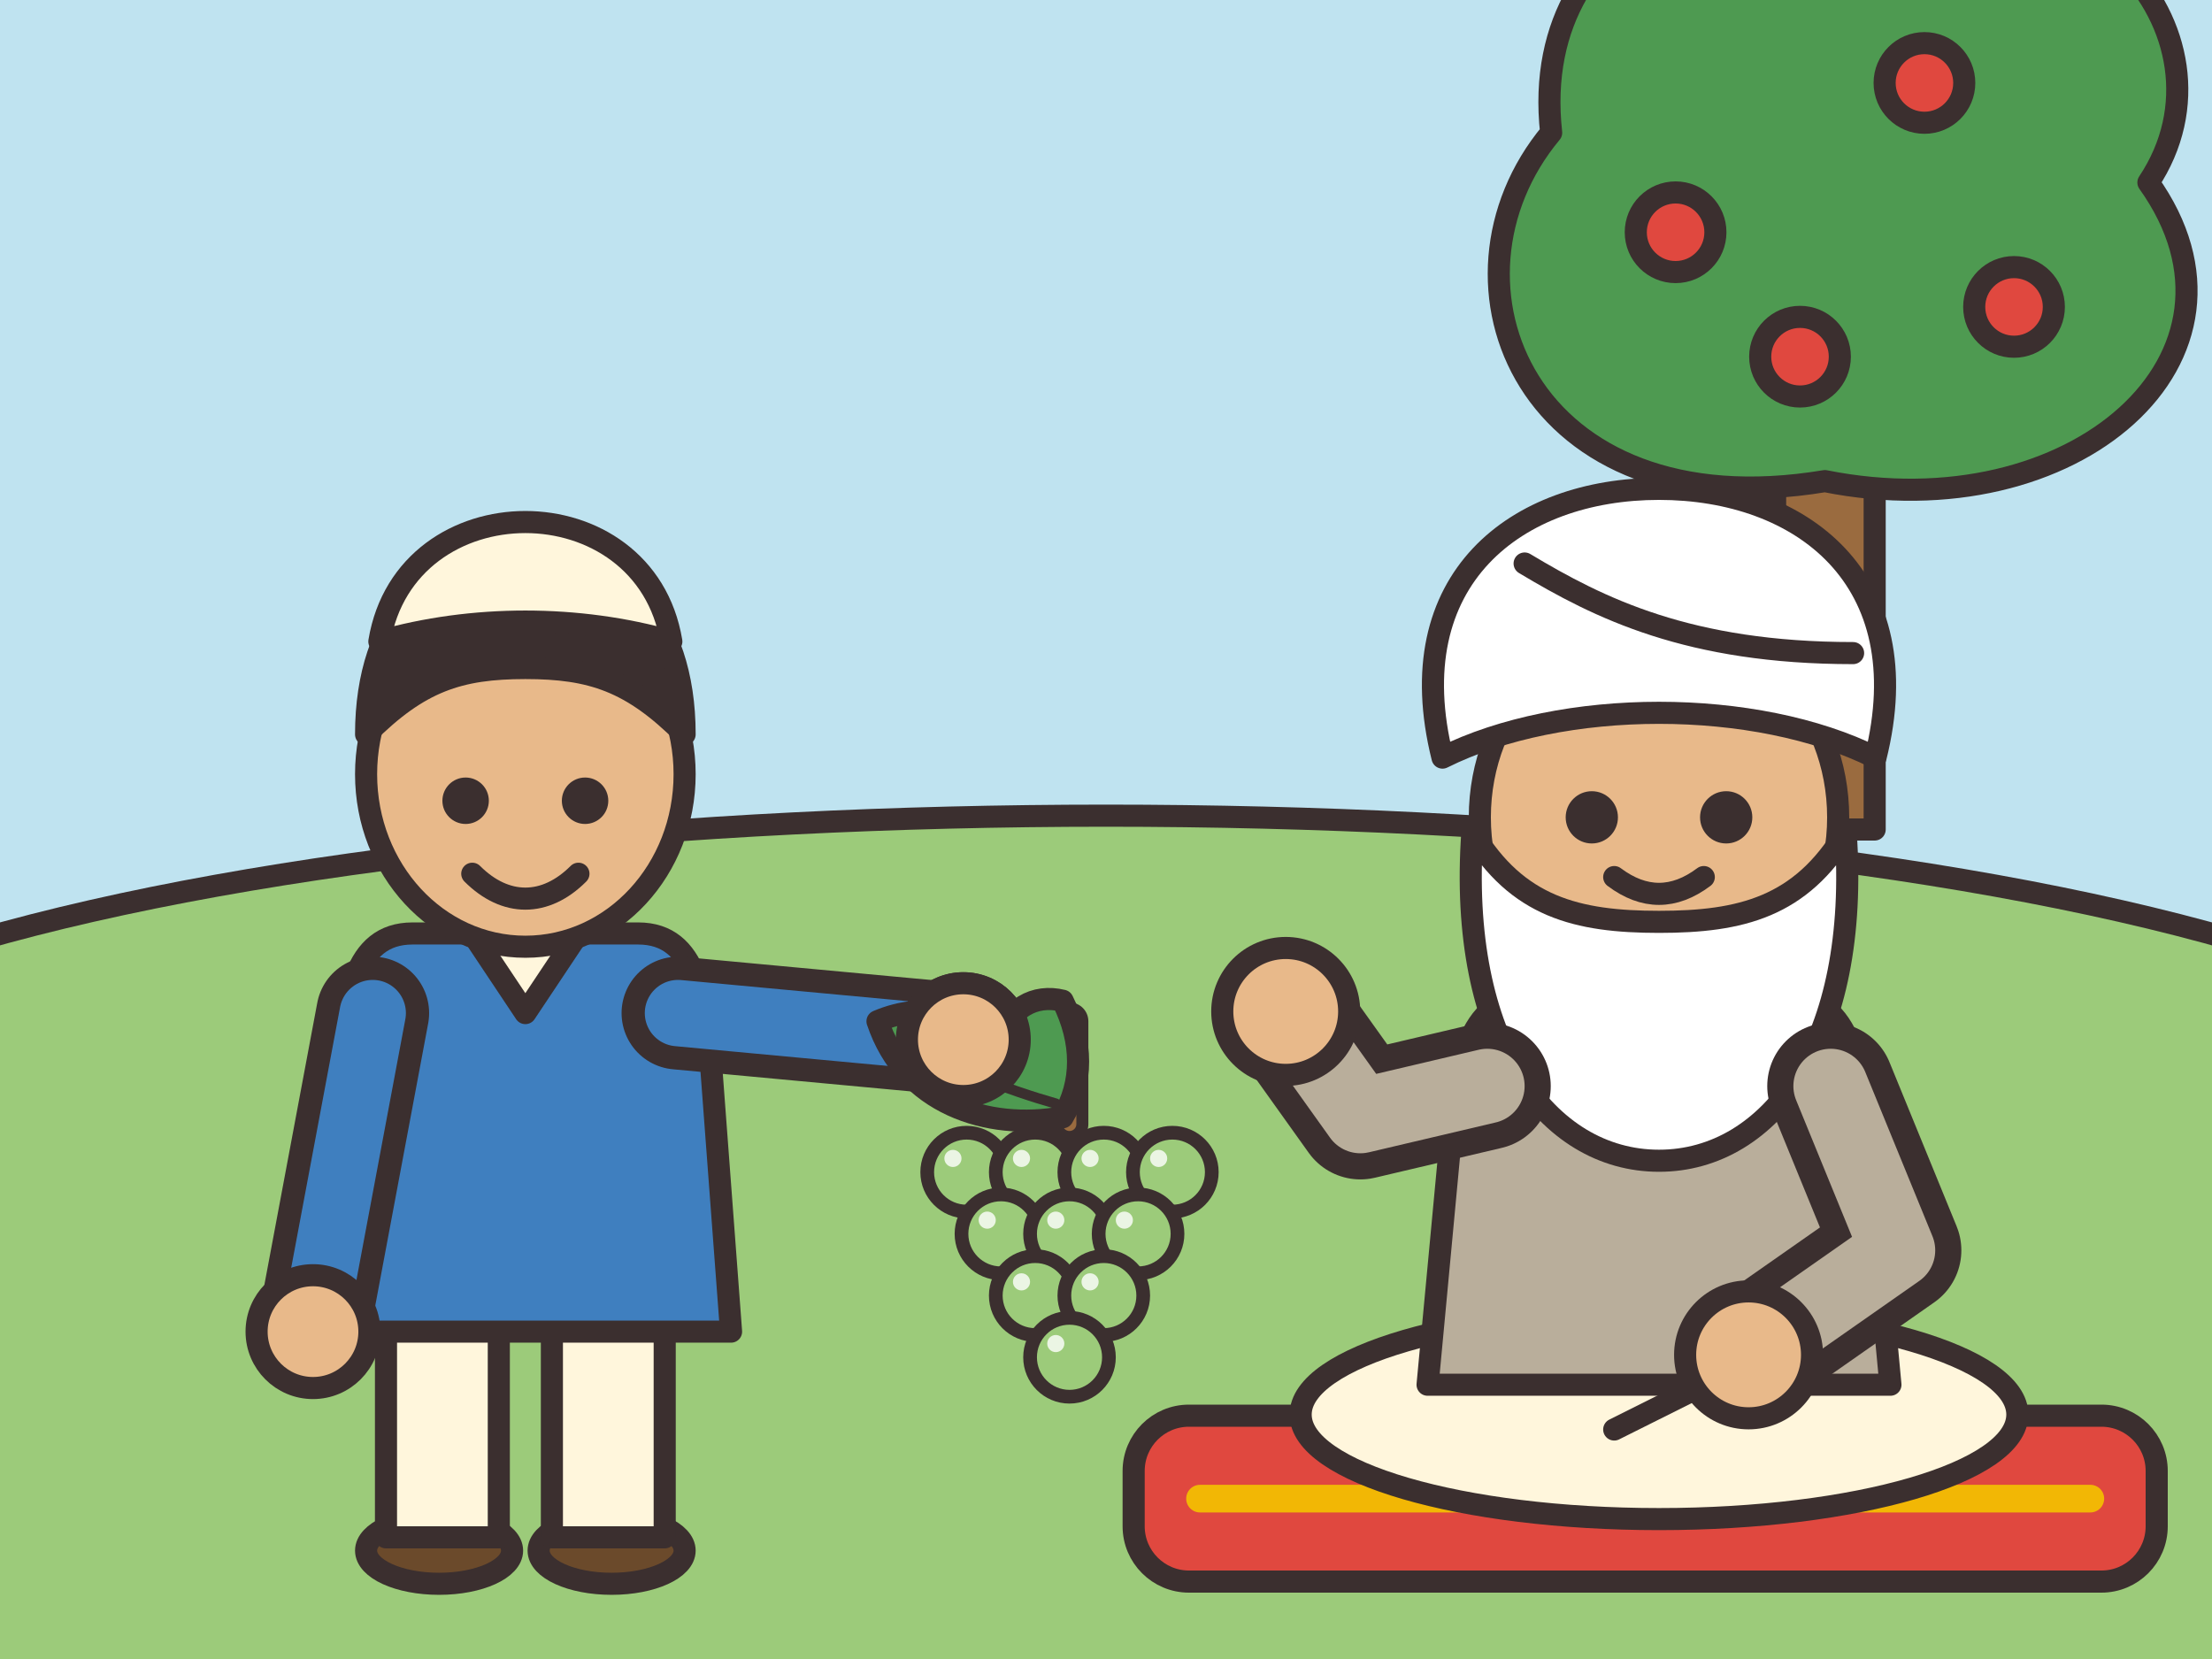
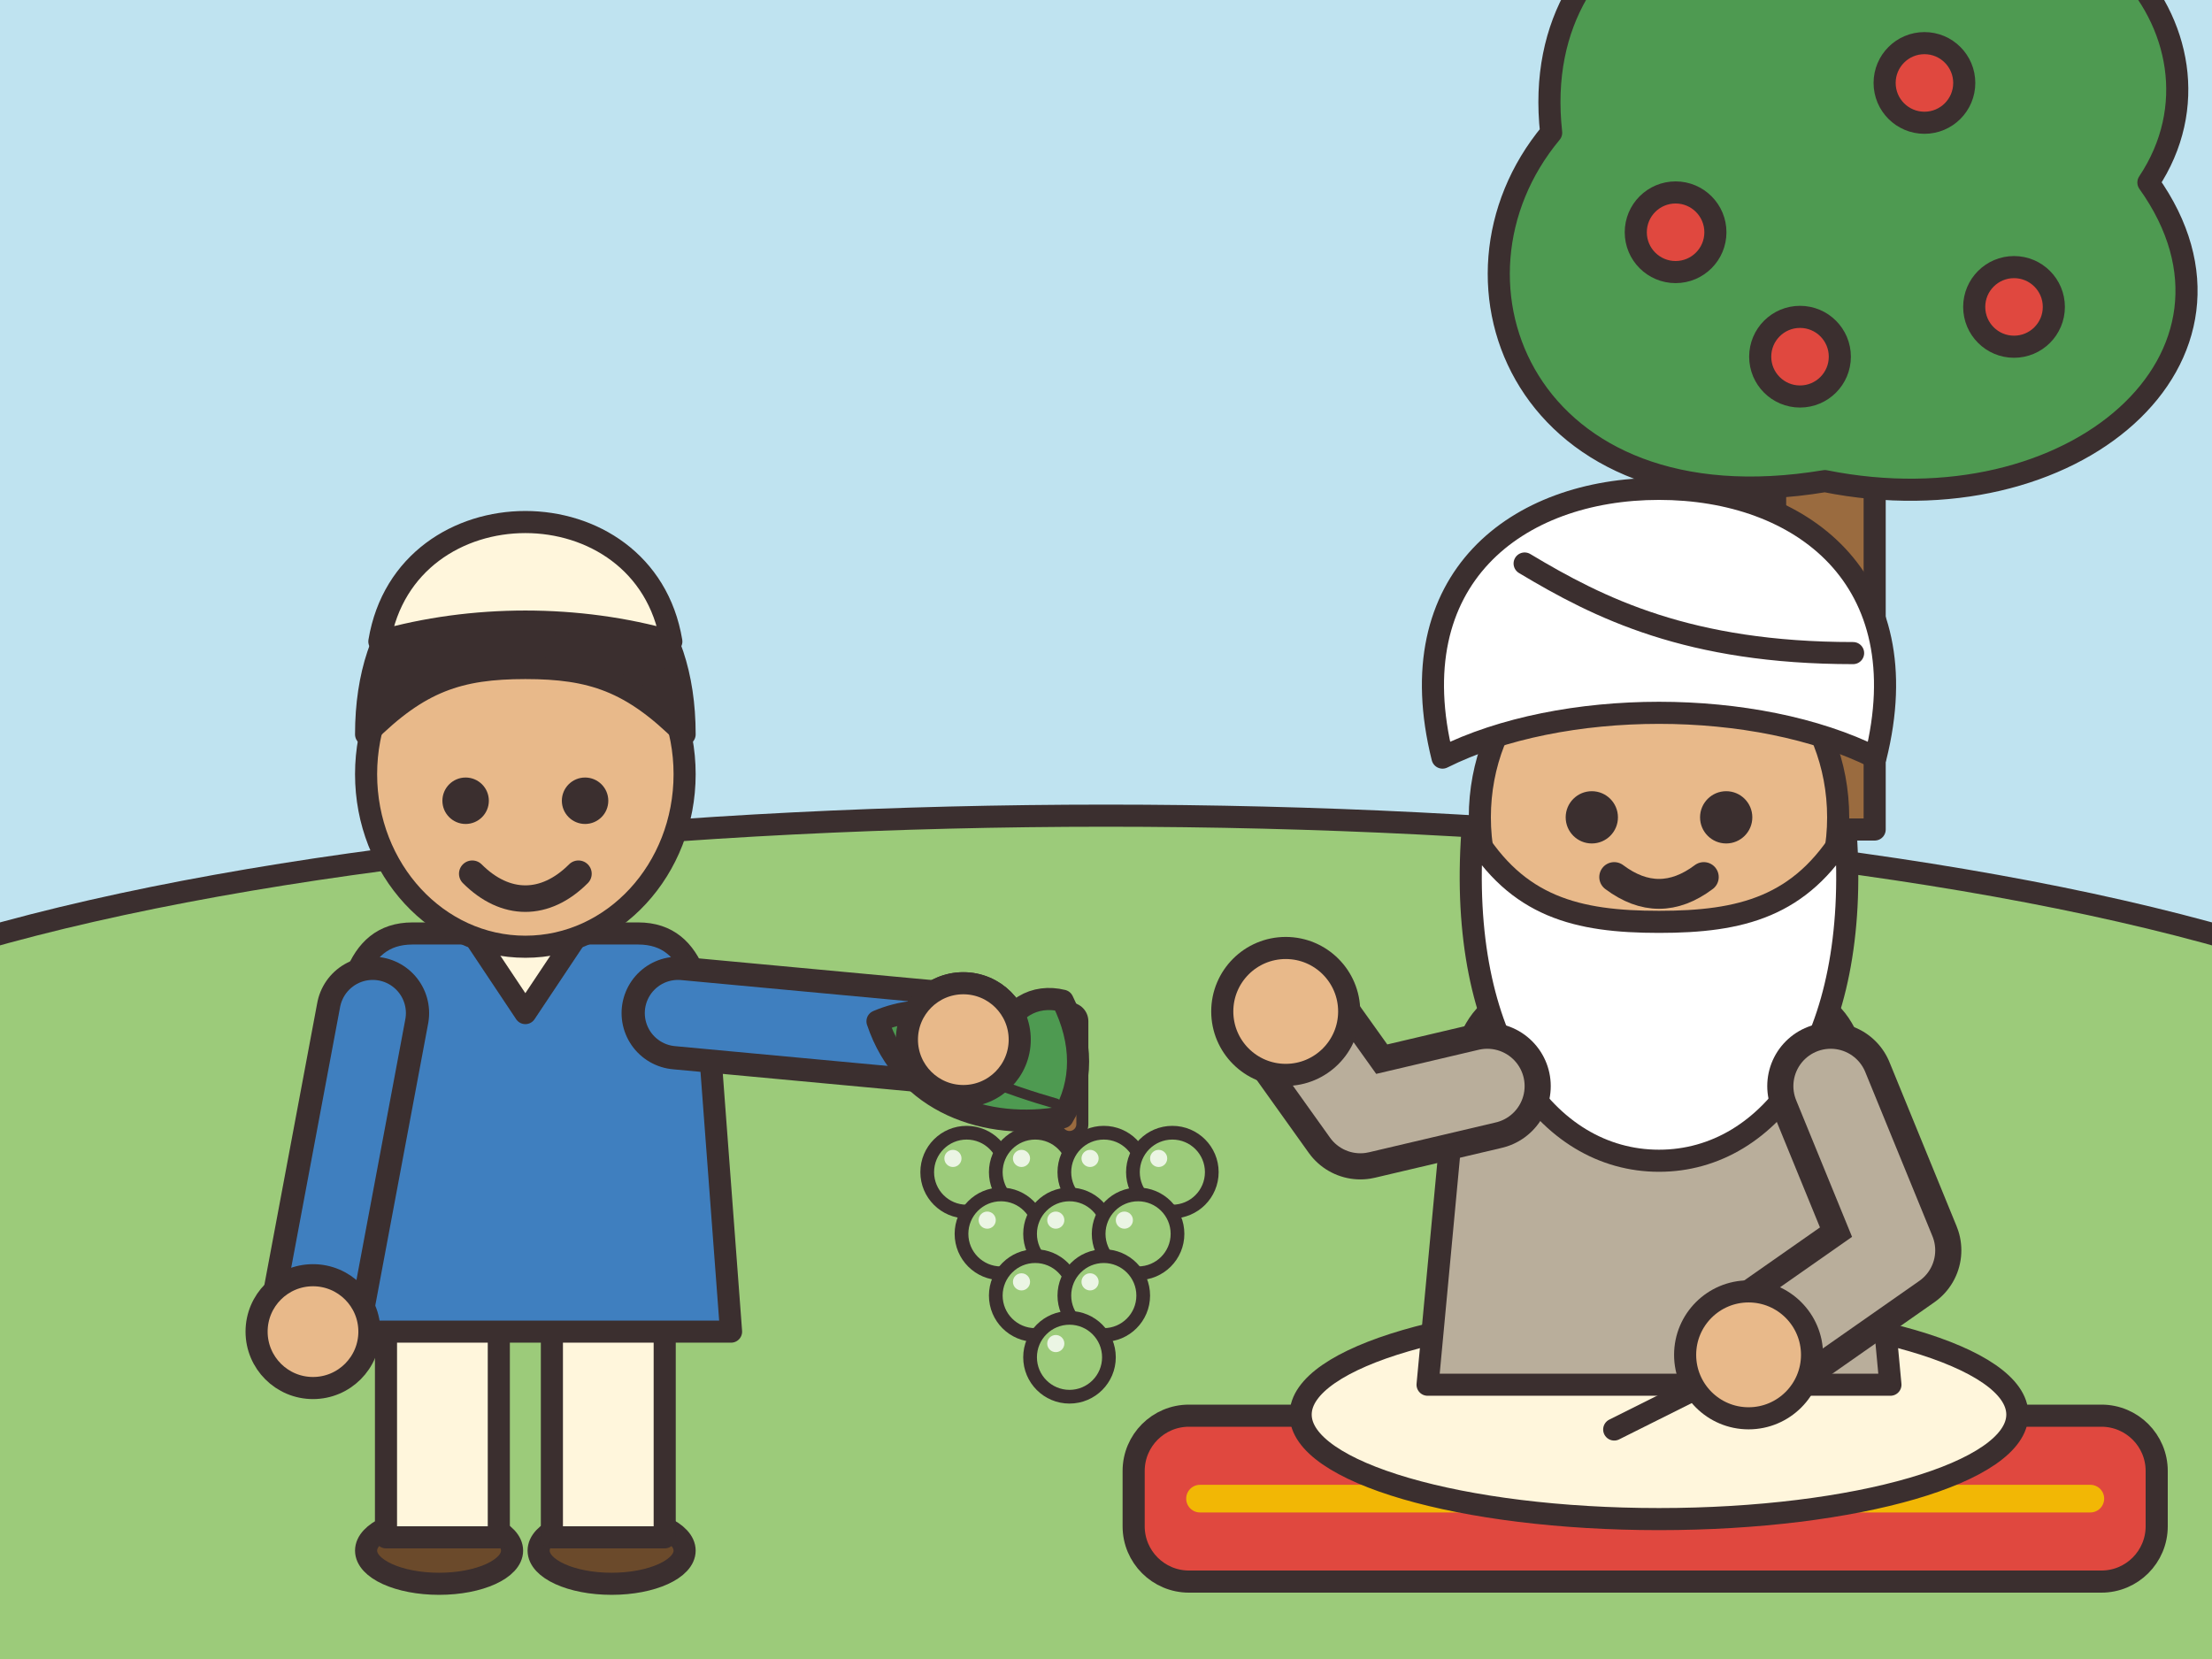
<svg xmlns="http://www.w3.org/2000/svg" viewBox="0 0 400 300">
  <rect x="0" y="0" width="400" height="300" fill="#bfe3f0" stroke="none" />
  <g stroke="#3b2f2f" stroke-linejoin="round" stroke-linecap="round" stroke-width="4">
    <path d="M-4 170C100 140 300 140 404 170V304H-4z" fill="#9ccb7a" />
  </g>
  <g transform="translate(330 150) scale(0.9)" stroke="#3b2f2f" stroke-linejoin="round" stroke-linecap="round" stroke-width="4.44">
    <rect x="-10" y="-90" width="20" height="90" fill="#9a6b3f" />
    <path d="M0 -70C-60 -60 -80 -110 -55 -140C-60 -185 -10 -200 10 -180C50 -200 85 -160 65 -130C90 -95 50 -60 0 -70z" fill="#4e9a51" />
    <circle cx="-30" cy="-120" r="8" fill="#e0483f" />
    <circle cx="20" cy="-150" r="8" fill="#e0483f" />
    <circle cx="38" cy="-105" r="8" fill="#e0483f" />
    <circle cx="-5" cy="-95" r="8" fill="#e0483f" />
  </g>
  <g stroke="#3b2f2f" stroke-linejoin="round" stroke-linecap="round" stroke-width="4">
    <rect x="205" y="256" width="185" height="30" fill="#e0483f" rx="10" />
    <path d="M217 271H378" fill="none" stroke="#f2b705" stroke-width="5" />
  </g>
  <g transform="translate(95 284) scale(1.2)" stroke="#3b2f2f" stroke-linejoin="round" stroke-linecap="round" stroke-width="3.33">
    <ellipse cx="-13" cy="-3" rx="11" ry="5" fill="#6b4a2b" />
    <ellipse cx="13" cy="-3" rx="11" ry="5" fill="#6b4a2b" />
    <rect x="-21" y="-44" width="17" height="39" fill="#fff6dc" />
    <rect x="4" y="-44" width="17" height="39" fill="#fff6dc" />
    <path d="M-17 -96C-26 -96 -27 -86 -28 -76L-31 -36H31L28 -76C27 -86 26 -96 17 -96z" fill="#3f7fbf" />
    <path d="M-8 -96 l8 12 8-12" fill="#fff6dc" />
    <g transform="translate(0 -120)">
      <ellipse cx="0" cy="0" rx="24" ry="26" fill="#e8b98a" />
      <path d="M-24 -6c0-18 10-28 24-28s24 10 24 28c-8-8-14-10-24-10s-16 2-24 10z" fill="#3b2f2f" />
      <path d="M-22 -20c2-12 12-18 22-18s20 6 22 18c-14-4-30-4-44 0z" fill="#fff6dc" />
      <circle cx="-9" cy="4" r="3.5" fill="#3b2f2f" stroke="none" />
      <circle cx="9" cy="4" r="3.5" fill="#3b2f2f" stroke="none" />
-       <path d="M-8 15 c5 5 11 5 16 0" fill="none" />
+       <path d="M-8 15 c5 5 11 5 16 0" fill="none" stroke-width="4" />
    </g>
    <path d="M-23 -84 L-32 -36" fill="none" stroke-width="17" />
    <path d="M-23 -84 L-32 -36" fill="none" stroke="#3f7fbf" stroke-width="10" />
    <circle cx="-32" cy="-36" r="8.5" fill="#e8b98a" />
    <path d="M23 -84 L66 -80" fill="none" stroke-width="17" />
    <path d="M23 -84 L66 -80" fill="none" stroke="#3f7fbf" stroke-width="10" />
    <circle cx="66" cy="-80" r="8.5" fill="#e8b98a" />
  </g>
  <g transform="translate(300 272) scale(1.35)" stroke="#3b2f2f" stroke-linejoin="round" stroke-linecap="round" stroke-width="2.96">
    <ellipse cx="0" cy="-12" rx="48" ry="14" fill="#fff6dc" />
    <path d="M-6 -10l12 -6" fill="none" />
    <path d="M-17 -68C-26 -68 -27 -58 -28 -48L-31 -16H31L28 -48C27 -58 26 -68 17 -68z" fill="#b9ae9b" />
    <path d="M-8 -68 l8 12 8-12" fill="#fff6dc" />
    <g transform="translate(0 -92)">
      <ellipse cx="0" cy="0" rx="24" ry="26" fill="#e8b98a" />
      <path d="M-25 2c-2 28 10 44 25 44s27-16 25-44c-6 10-14 12-25 12s-19-2-25-12z" fill="#ffffff" />
      <path d="M-29 -8c-6-24 10-36 29-36s35 12 29 36c-16-8-42-8-58 0z" fill="#ffffff" />
      <path d="M-18 -34c10 6 22 12 44 12" fill="none" />
      <circle cx="-9" cy="0" r="3.5" fill="#3b2f2f" stroke="none" />
      <circle cx="9" cy="0" r="3.5" fill="#3b2f2f" stroke="none" />
-       <path d="M-6 8 c4 3 8 3 12 0" fill="none" />
+       <path d="M-6 8 c4 3 8 3 12 0" fill="none" stroke-width="4" />
    </g>
    <path d="M-23 -56 L-40 -52 L-50 -66" fill="none" stroke-width="17" />
    <path d="M-23 -56 L-40 -52 L-50 -66" fill="none" stroke="#b9ae9b" stroke-width="10" />
    <circle cx="-50" cy="-66" r="8.5" fill="#e8b98a" />
    <path d="M23 -56 L32 -34 L12 -20" fill="none" stroke-width="17" />
    <path d="M23 -56 L32 -34 L12 -20" fill="none" stroke="#b9ae9b" stroke-width="10" />
    <circle cx="12" cy="-20" r="8.5" fill="#e8b98a" />
  </g>
  <g transform="translate(150 176) scale(0.62)">
    <g stroke="#3b2f2f" stroke-width="6.45" stroke-linejoin="round" stroke-linecap="round">
      <path d="M70 44V14" fill="none" stroke-width="11" />
      <path d="M70 44V14" fill="none" stroke="#9a6b3f" stroke-width="4" />
      <circle cx="40" cy="58" r="11.5" fill="#9ccb7a" stroke-width="4" />
      <circle cx="36" cy="54" r="2.5" fill="#fff" stroke="none" opacity=".8" />
      <circle cx="60" cy="58" r="11.5" fill="#9ccb7a" stroke-width="4" />
      <circle cx="56" cy="54" r="2.5" fill="#fff" stroke="none" opacity=".8" />
      <circle cx="80" cy="58" r="11.5" fill="#9ccb7a" stroke-width="4" />
      <circle cx="76" cy="54" r="2.5" fill="#fff" stroke="none" opacity=".8" />
      <circle cx="100" cy="58" r="11.5" fill="#9ccb7a" stroke-width="4" />
      <circle cx="96" cy="54" r="2.5" fill="#fff" stroke="none" opacity=".8" />
      <circle cx="50" cy="76" r="11.5" fill="#9ccb7a" stroke-width="4" />
      <circle cx="46" cy="72" r="2.5" fill="#fff" stroke="none" opacity=".8" />
      <circle cx="70" cy="76" r="11.5" fill="#9ccb7a" stroke-width="4" />
      <circle cx="66" cy="72" r="2.5" fill="#fff" stroke="none" opacity=".8" />
      <circle cx="90" cy="76" r="11.5" fill="#9ccb7a" stroke-width="4" />
      <circle cx="86" cy="72" r="2.5" fill="#fff" stroke="none" opacity=".8" />
      <circle cx="60" cy="94" r="11.5" fill="#9ccb7a" stroke-width="4" />
      <circle cx="56" cy="90" r="2.5" fill="#fff" stroke="none" opacity=".8" />
      <circle cx="80" cy="94" r="11.5" fill="#9ccb7a" stroke-width="4" />
      <circle cx="76" cy="90" r="2.5" fill="#fff" stroke="none" opacity=".8" />
      <circle cx="70" cy="112" r="11.5" fill="#9ccb7a" stroke-width="4" />
      <circle cx="66" cy="108" r="2.5" fill="#fff" stroke="none" opacity=".8" />
      <path d="M68 42C46 46 22 38 14 14c14-6 28-2 36 6 2-10 10-14 18-12 6 12 6 24 0 34z" fill="#4e9a51" />
      <path d="M66 38C52 34 36 28 24 20" fill="none" stroke-width="3" />
    </g>
  </g>
  <g transform="translate(95 284) scale(1.2)" stroke="#3b2f2f" stroke-linejoin="round" stroke-linecap="round" stroke-width="3.33">
    <circle cx="66" cy="-80" r="8.5" fill="#e8b98a" />
  </g>
</svg>
